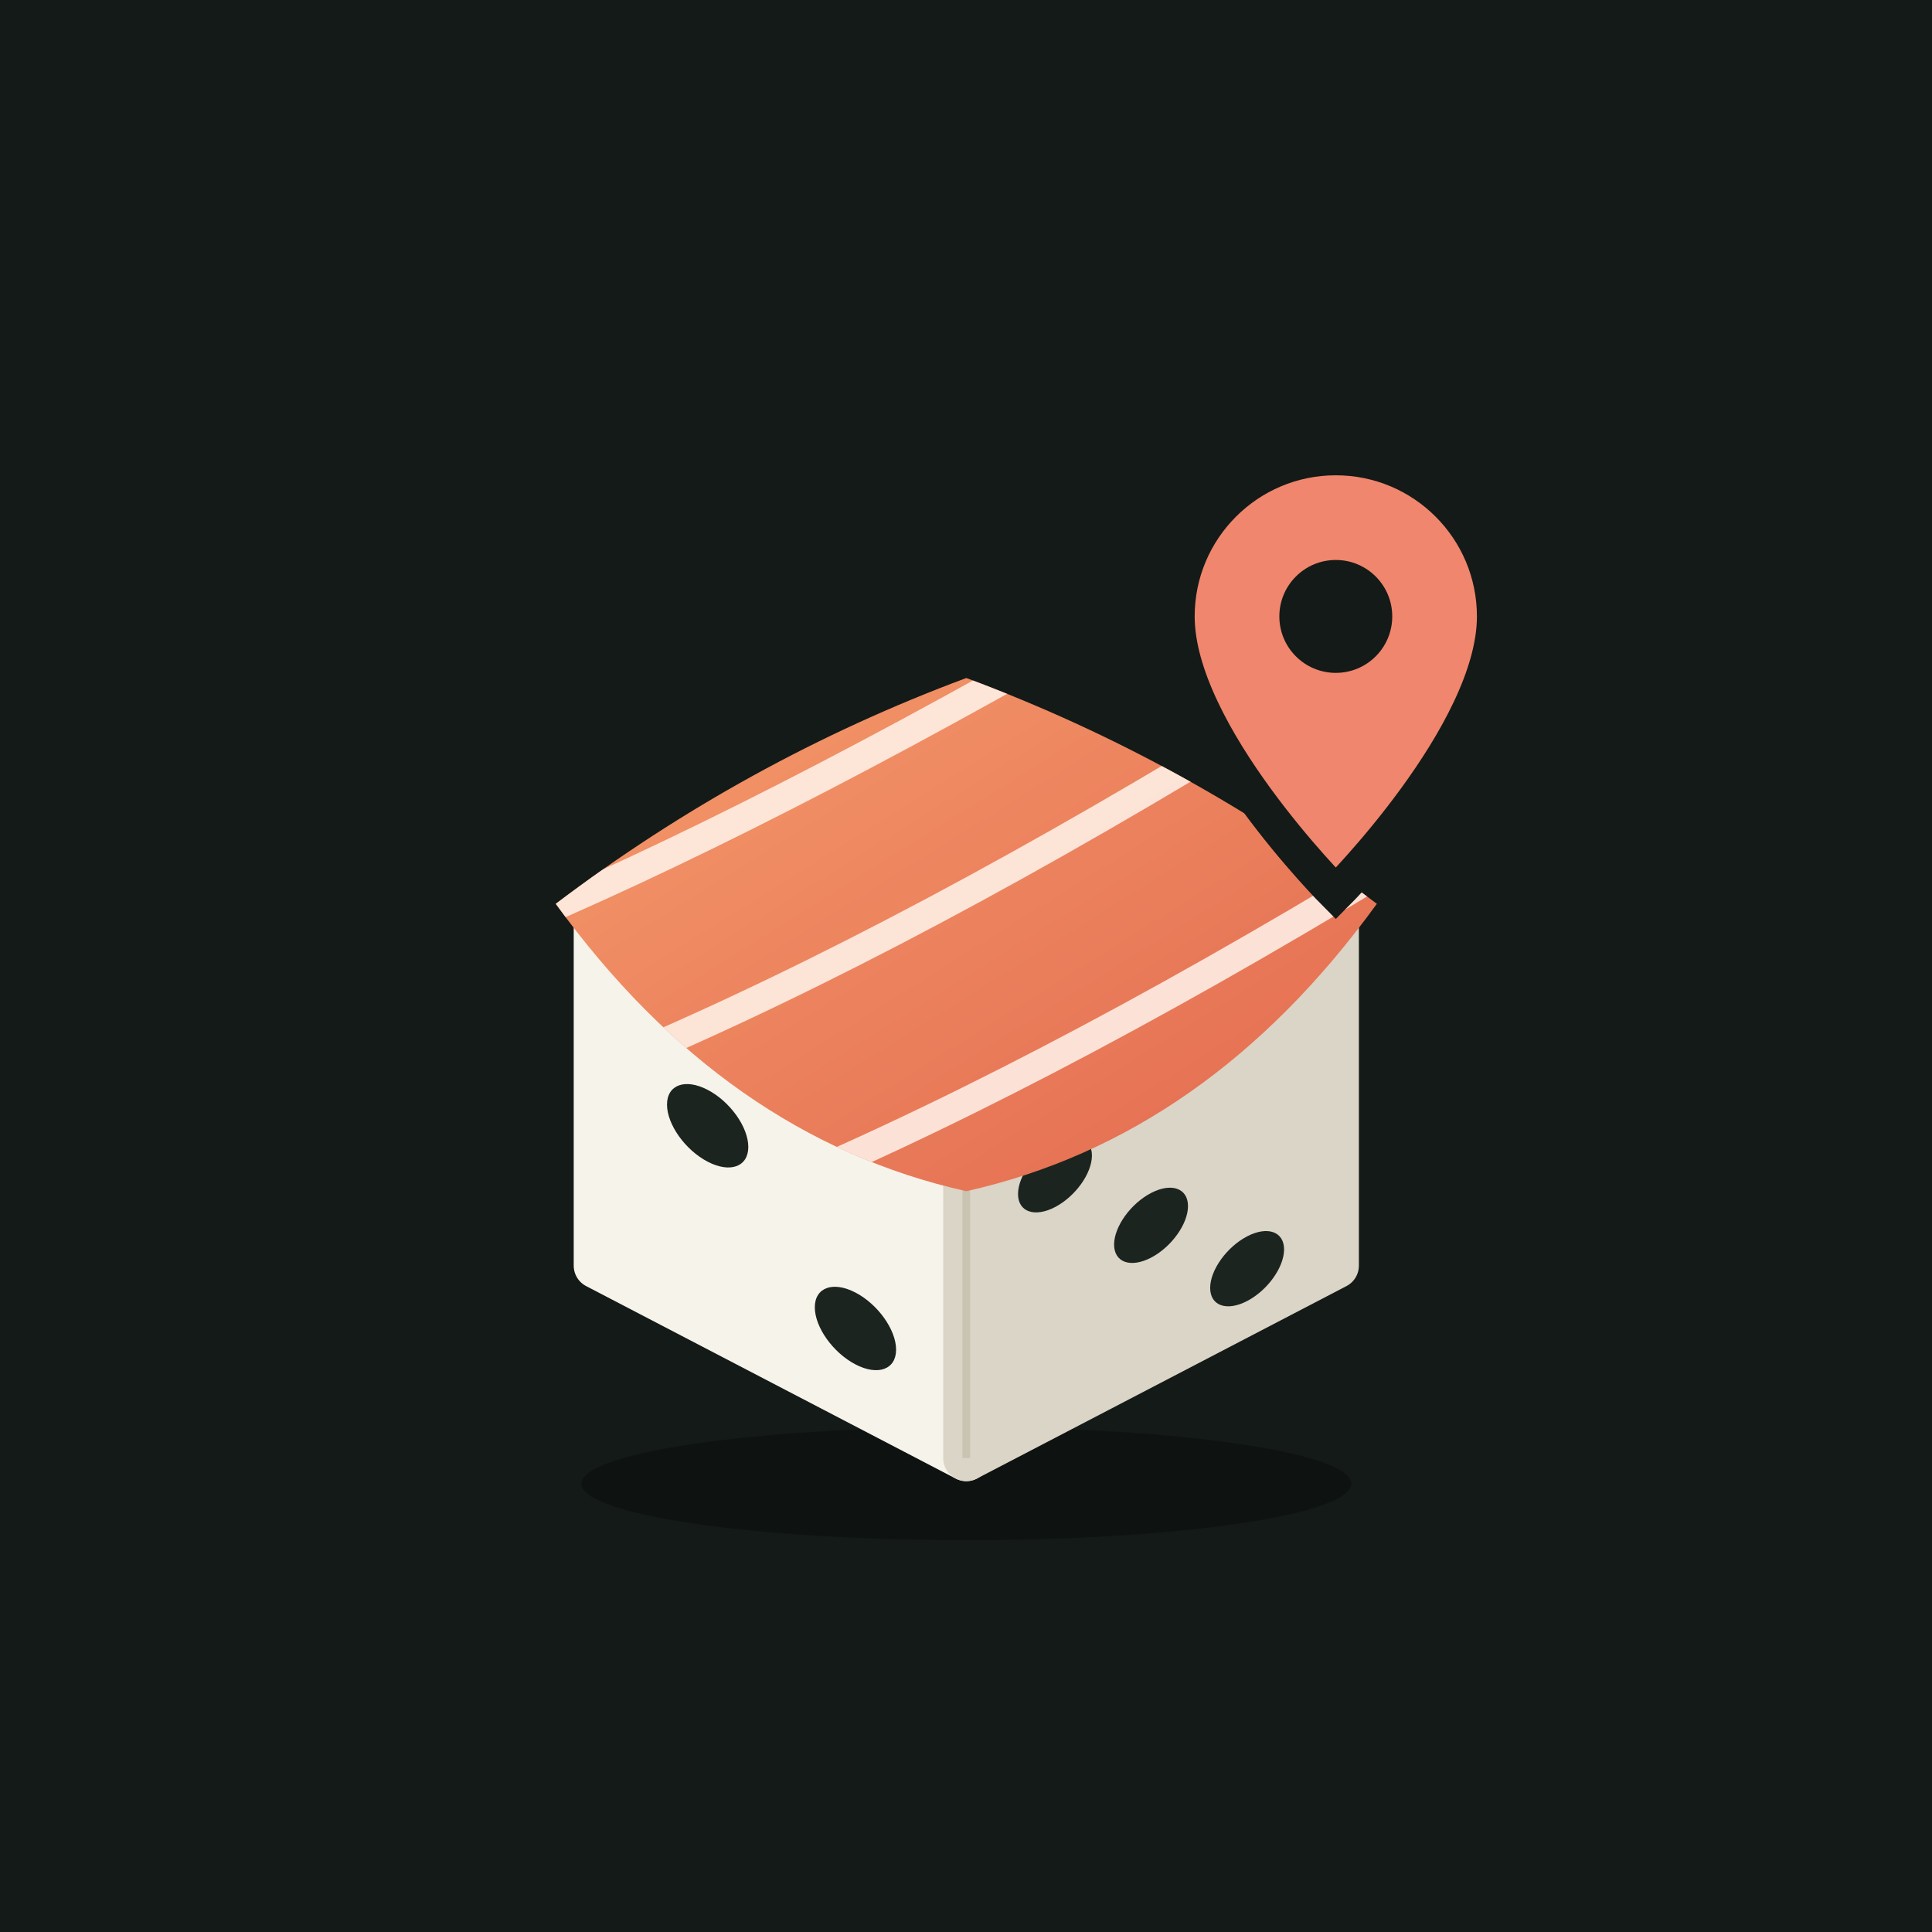
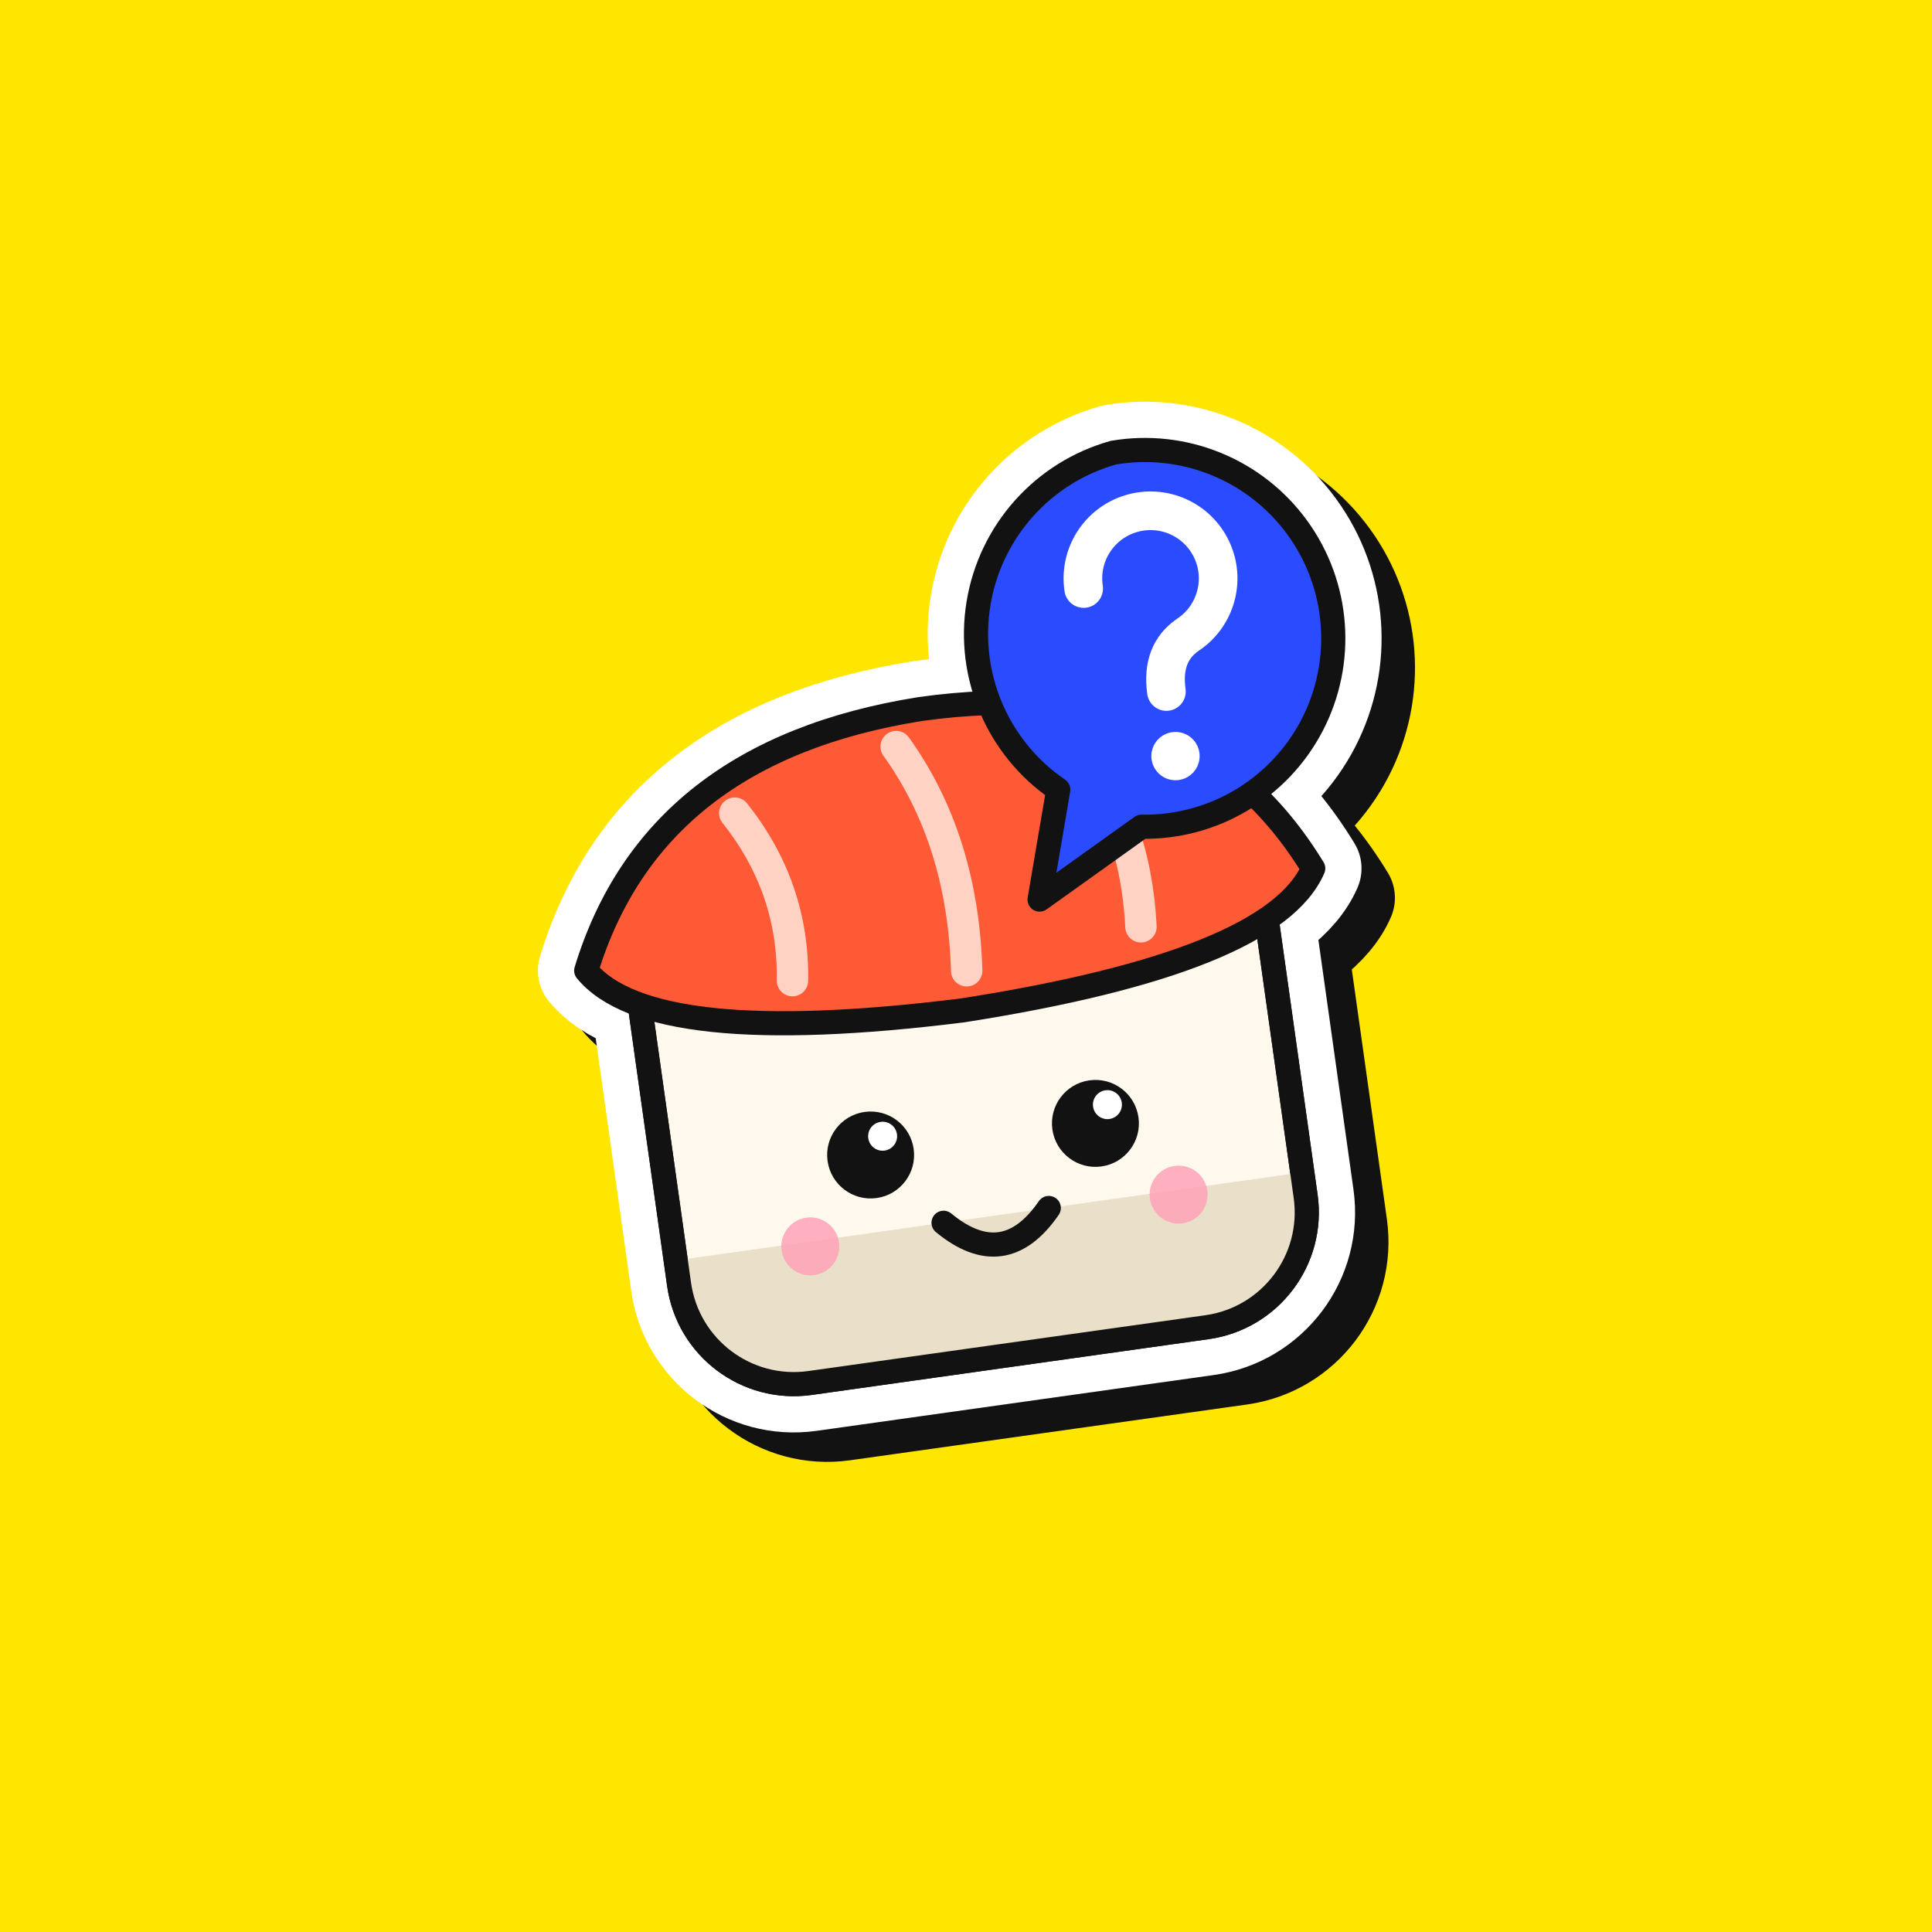
<svg xmlns="http://www.w3.org/2000/svg" viewBox="0 0 512 512">
-   <defs>
-     <linearGradient id="salmon" x1="0" y1="0" x2="1" y2="1">
-       <stop offset="0" stop-color="#F59A6B" />
-       <stop offset="1" stop-color="#E2694F" />
-     </linearGradient>
-     <clipPath id="slice">
-       <path id="slicePath" d="M96 214 Q170 158 256 126 Q342 158 416 214 Q350 305 256 326 Q162 305 96 214 Z" />
-     </clipPath>
-   </defs>
-   <rect width="512" height="512" fill="#141A17" />
-   <g transform="translate(82 94) scale(0.68)">
-     <ellipse cx="256" cy="440" rx="150" ry="22" fill="#000" opacity=".28" />
-     <path d="M112 215 L256 290 L256 430 L112 355 Z" fill="#F6F3EA" stroke="#F6F3EA" stroke-width="18" stroke-linejoin="round" />
-     <path d="M256 290 L400 215 L400 355 L256 430 Z" fill="#DAD5C6" stroke="#DAD5C6" stroke-width="18" stroke-linejoin="round" />
-     <path d="M256 290 L256 430" stroke="#C9C3B2" stroke-width="3" />
-     <g fill="#1C2420">
-       <g transform="matrix(144,75,0,140,112,215)">
-         <ellipse cx=".3" cy=".45" rx=".11" ry=".1" />
-         <ellipse cx=".7" cy=".8" rx=".11" ry=".1" />
+   <rect width="512" height="512" fill="#FFE600" />
+   <g transform="translate(92.16 92.16) scale(0.64)">
+     <defs>
+       <g id="shape">
+         <rect x="120" y="206" width="262" height="212" rx="48" />
+         <path d="M100 236 Q140 150 252 148 Q366 148 404 236 Q382 272 252 274 Q122 272 100 236Z" />
+         <path d="M346 54 a78 78 0 1 1 -10 155 l-46 24 14 -44 a78 78 0 0 1 42 -135z" />
      </g>
-       <g transform="matrix(144,-75,0,140,256,290)">
-         <ellipse cx=".24" cy=".34" rx=".1" ry=".09" />
-         <ellipse cx=".5" cy=".62" rx=".1" ry=".09" />
-         <ellipse cx=".76" cy=".88" rx=".1" ry=".09" />
+     </defs>
+     <g transform="rotate(-8 256 256)">
+       <use href="#shape" fill="#121212" transform="translate(12 14)" stroke="#121212" stroke-width="40" stroke-linejoin="round" />
+       <use href="#shape" fill="#fff" stroke="#fff" stroke-width="40" stroke-linejoin="round" />
+       <rect x="120" y="206" width="262" height="212" rx="48" fill="#FFF8EC" stroke="#121212" stroke-width="10" />
+       <path d="M120 360 h262 v10 a48 48 0 0 1 -48 48 h-166 a48 48 0 0 1 -48 -48z" fill="#EADFC8" />
+       <rect x="120" y="206" width="262" height="212" rx="48" fill="none" stroke="#121212" stroke-width="10" />
+       <path d="M100 236 Q140 150 252 148 Q366 148 404 236 Q382 272 252 274 Q122 272 100 236Z" fill="#FF5A36" stroke="#121212" stroke-width="10" stroke-linejoin="round" />
+       <g stroke="#FFD2C4" stroke-width="13" stroke-linecap="round" fill="none">
+         <path d="M170 180 Q190 214 184 252" />
+         <path d="M240 162 Q262 204 256 258" />
+         <path d="M314 172 Q334 206 330 250" />
      </g>
-     </g>
-     <use href="#slicePath" fill="url(#salmon)" />
-     <g clip-path="url(#slice)" stroke="#FFF4EC" stroke-width="11" stroke-linecap="round" opacity=".85" fill="none">
-       <path d="M60 230 Q160 190 300 110" />
-       <path d="M110 280 Q220 235 360 150" />
-       <path d="M170 330 Q280 285 420 200" />
+       <circle cx="206" cy="328" r="18" fill="#121212" />
+       <circle cx="300" cy="328" r="18" fill="#121212" />
+       <circle cx="212" cy="321" r="6" fill="#fff" />
+       <circle cx="306" cy="321" r="6" fill="#fff" />
+       <path d="M232 360 Q254 384 276 360" stroke="#121212" stroke-width="10" stroke-linecap="round" fill="none" />
+       <circle cx="176" cy="362" r="12" fill="#FF9DB5" opacity=".8" />
+       <circle cx="330" cy="362" r="12" fill="#FF9DB5" opacity=".8" />
+       <path d="M346 54 a78 78 0 1 1 -10 155 l-46 24 14 -44 a78 78 0 0 1 42 -135z" fill="#2B4BFF" stroke="#121212" stroke-width="10" stroke-linejoin="round" />
+       <path d="M326 108 a28 28 0 1 1 40 25 q-12 6 -12 22" stroke="#fff" stroke-width="16" stroke-linecap="round" fill="none" />
+       <circle cx="354" cy="182" r="10" fill="#fff" />
    </g>
  </g>
-   <g transform="translate(82 94) scale(0.68)">
-     <path d="M400 40 a62 62 0 0 1 62 62 c0 46 -62 108 -62 108 s-62 -62 -62 -108 a62 62 0 0 1 62 -62 z" fill="#F0866D" stroke="#141A17" stroke-width="14" />
-     <circle cx="400" cy="102" r="22" fill="#141A17" />
-   </g>
</svg>
